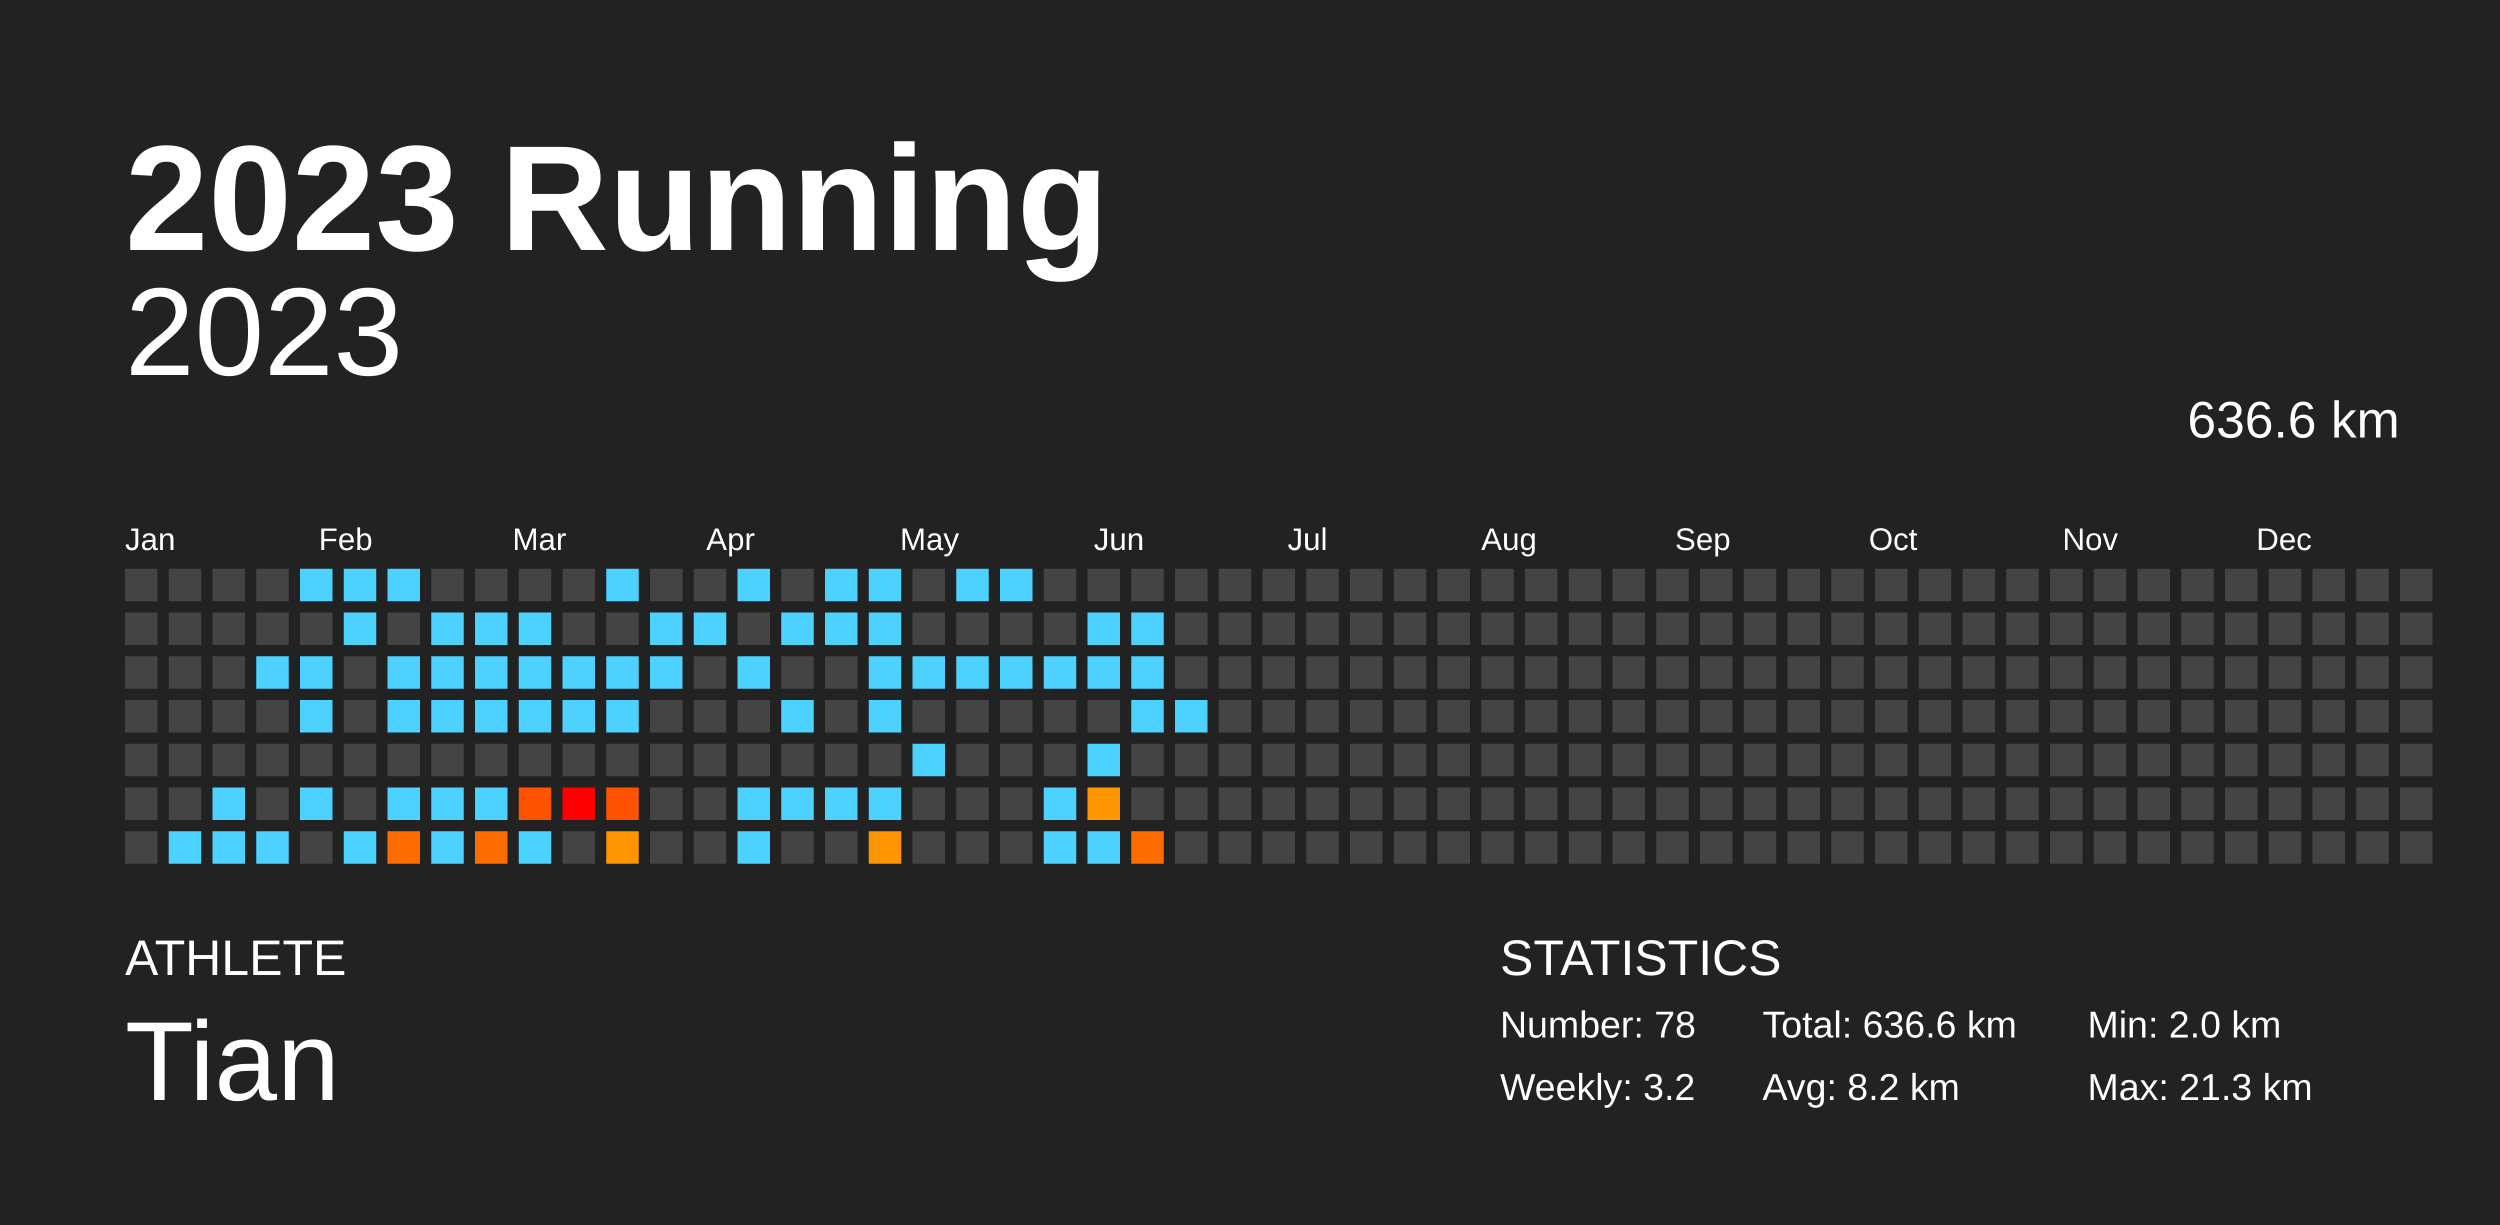
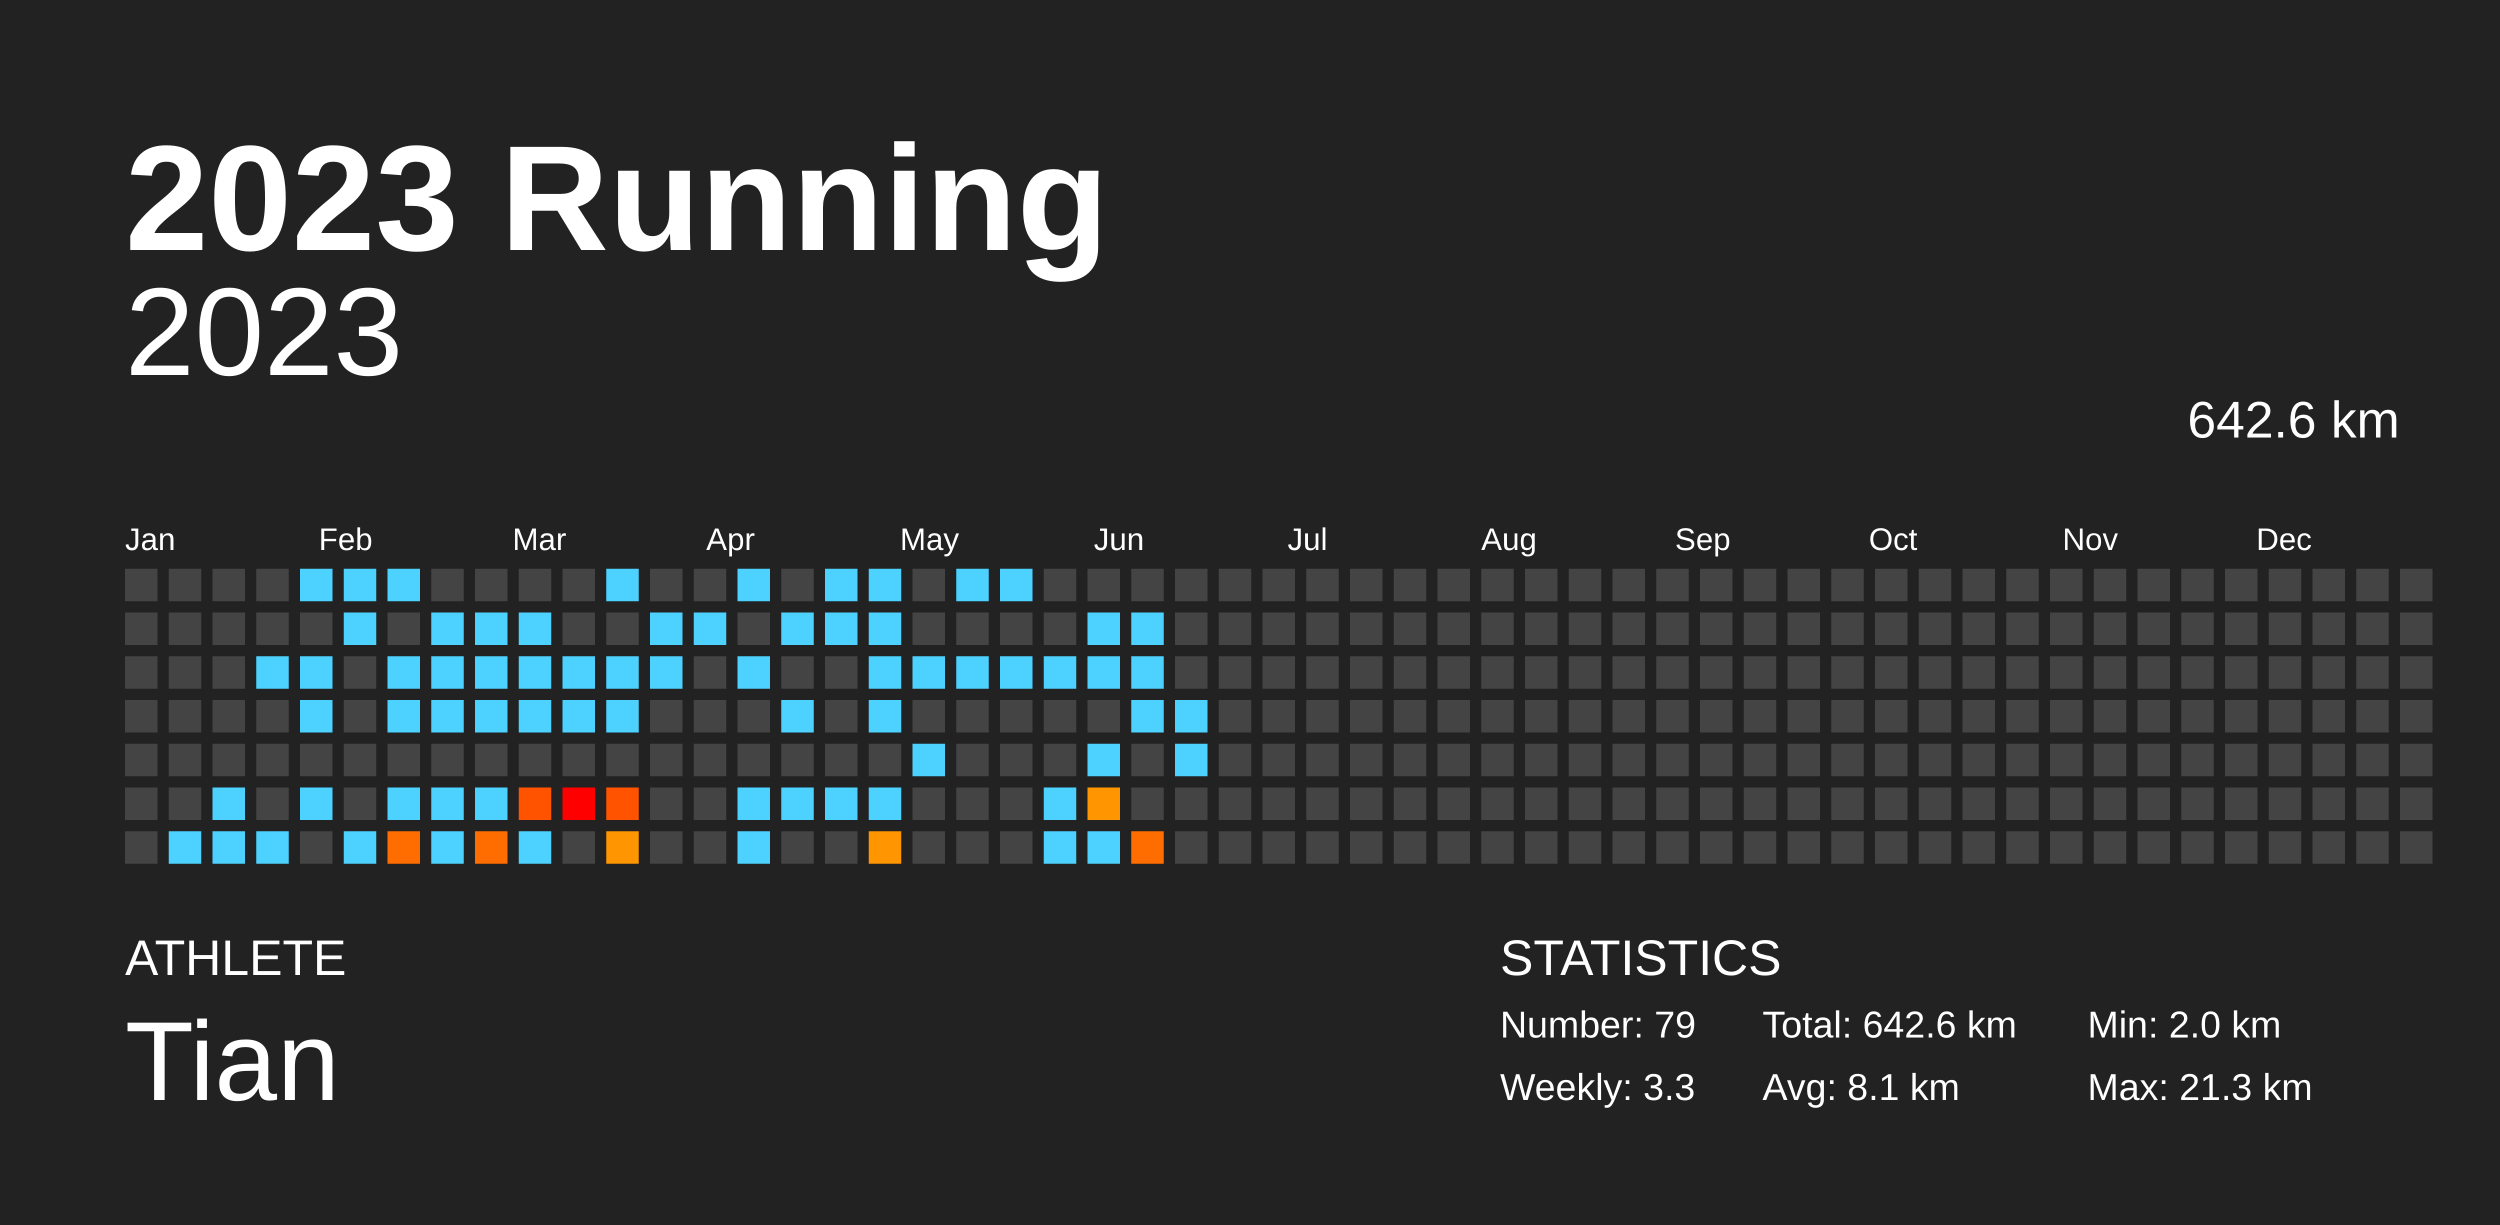
<svg xmlns="http://www.w3.org/2000/svg" baseProfile="full" height="98mm" version="1.1" viewBox="0,0,200,98" width="200mm">
  <defs />
  <rect fill="#222222" height="98" width="200" x="0" y="0" />
  <text fill="#FFFFFF" style="font-size:12px; font-family:Arial; font-weight:bold;" x="10" y="20">2023 Running</text>
  <text fill="#FFFFFF" style="font-size:4px; font-family:Arial" x="10" y="78">ATHLETE</text>
  <text fill="#FFFFFF" style="font-size:9px; font-family:Arial" x="10" y="88">Tian</text>
  <text fill="#FFFFFF" style="font-size:4px; font-family:Arial" x="120" y="78">STATISTICS</text>
-   <text fill="#FFFFFF" style="font-size:3px; font-family:Arial" x="120" y="83">Number: 78</text>
-   <text fill="#FFFFFF" style="font-size:3px; font-family:Arial" x="120" y="88">Weekly: 3.2</text>
-   <text fill="#FFFFFF" style="font-size:3px; font-family:Arial" x="141" y="83">Total: 636.6 km</text>
-   <text fill="#FFFFFF" style="font-size:3px; font-family:Arial" x="141" y="88">Avg: 8.2 km</text>
+   <text fill="#FFFFFF" style="font-size:3px; font-family:Arial" x="120" y="83">Number: 79</text>
+   <text fill="#FFFFFF" style="font-size:3px; font-family:Arial" x="120" y="88">Weekly: 3.3</text>
+   <text fill="#FFFFFF" style="font-size:3px; font-family:Arial" x="141" y="83">Total: 642.6 km</text>
+   <text fill="#FFFFFF" style="font-size:3px; font-family:Arial" x="141" y="88">Avg: 8.1 km</text>
  <text fill="#FFFFFF" style="font-size:3px; font-family:Arial" x="167" y="83">Min: 2.0 km</text>
  <text fill="#FFFFFF" style="font-size:3px; font-family:Arial" x="167" y="88">Max: 21.3 km</text>
  <text alignment-baseline="hanging" fill="#FFFFFF" style="font-size:10.0px; font-family:Arial;" x="10" y="30">2023</text>
-   <text alignment-baseline="hanging" fill="#FFFFFF" style="font-size:4.125px; font-family:Arial;" x="175" y="35">636.6 km</text>
+   <text alignment-baseline="hanging" fill="#FFFFFF" style="font-size:4.125px; font-family:Arial;" x="175" y="35">642.6 km</text>
  <text fill="#FFFFFF" style="font-size:2.5px; font-family:Arial" x="10.0" y="44">Jan</text>
  <text fill="#FFFFFF" style="font-size:2.5px; font-family:Arial" x="25.5" y="44">Feb</text>
  <text fill="#FFFFFF" style="font-size:2.5px; font-family:Arial" x="41.0" y="44">Mar</text>
  <text fill="#FFFFFF" style="font-size:2.5px; font-family:Arial" x="56.5" y="44">Apr</text>
  <text fill="#FFFFFF" style="font-size:2.5px; font-family:Arial" x="72.0" y="44">May</text>
  <text fill="#FFFFFF" style="font-size:2.5px; font-family:Arial" x="87.5" y="44">Jun</text>
  <text fill="#FFFFFF" style="font-size:2.5px; font-family:Arial" x="103.0" y="44">Jul</text>
  <text fill="#FFFFFF" style="font-size:2.5px; font-family:Arial" x="118.5" y="44">Aug</text>
  <text fill="#FFFFFF" style="font-size:2.5px; font-family:Arial" x="134.0" y="44">Sep</text>
  <text fill="#FFFFFF" style="font-size:2.5px; font-family:Arial" x="149.5" y="44">Oct</text>
  <text fill="#FFFFFF" style="font-size:2.5px; font-family:Arial" x="165.0" y="44">Nov</text>
  <text fill="#FFFFFF" style="font-size:2.5px; font-family:Arial" x="180.5" y="44">Dec</text>
  <rect fill="#444444" height="2.6" width="2.6" x="10.0" y="45.5" />
  <rect fill="#444444" height="2.6" width="2.6" x="10.0" y="49.0" />
  <rect fill="#444444" height="2.6" width="2.6" x="10.0" y="52.5" />
  <rect fill="#444444" height="2.6" width="2.6" x="10.0" y="56.0" />
  <rect fill="#444444" height="2.6" width="2.6" x="10.0" y="59.5" />
  <rect fill="#444444" height="2.6" width="2.6" x="10.0" y="63.0" />
  <rect fill="#444444" height="2.6" width="2.6" x="10.0" y="66.5" />
  <rect fill="#444444" height="2.6" width="2.6" x="13.5" y="45.5" />
  <rect fill="#444444" height="2.6" width="2.6" x="13.5" y="49.0" />
  <rect fill="#444444" height="2.6" width="2.6" x="13.5" y="52.5" />
  <rect fill="#444444" height="2.6" width="2.6" x="13.5" y="56.0" />
  <rect fill="#444444" height="2.6" width="2.6" x="13.5" y="59.5" />
  <rect fill="#444444" height="2.6" width="2.6" x="13.5" y="63.0" />
  <rect fill="#4dd2ff" height="2.6" width="2.6" x="13.5" y="66.5" />
  <rect fill="#444444" height="2.6" width="2.6" x="17.0" y="45.5" />
  <rect fill="#444444" height="2.6" width="2.6" x="17.0" y="49.0" />
  <rect fill="#444444" height="2.6" width="2.6" x="17.0" y="52.5" />
  <rect fill="#444444" height="2.6" width="2.6" x="17.0" y="56.0" />
  <rect fill="#444444" height="2.6" width="2.6" x="17.0" y="59.5" />
  <rect fill="#4dd2ff" height="2.6" width="2.6" x="17.0" y="63.0" />
  <rect fill="#4dd2ff" height="2.6" width="2.6" x="17.0" y="66.5" />
  <rect fill="#444444" height="2.6" width="2.6" x="20.5" y="45.5" />
  <rect fill="#444444" height="2.6" width="2.6" x="20.5" y="49.0" />
  <rect fill="#4dd2ff" height="2.6" width="2.6" x="20.5" y="52.5" />
  <rect fill="#444444" height="2.6" width="2.6" x="20.5" y="56.0" />
  <rect fill="#444444" height="2.6" width="2.6" x="20.5" y="59.5" />
  <rect fill="#444444" height="2.6" width="2.6" x="20.5" y="63.0" />
  <rect fill="#4dd2ff" height="2.6" width="2.6" x="20.5" y="66.5" />
  <rect fill="#4dd2ff" height="2.6" width="2.6" x="24.0" y="45.5" />
  <rect fill="#444444" height="2.6" width="2.6" x="24.0" y="49.0" />
  <rect fill="#4dd2ff" height="2.6" width="2.6" x="24.0" y="52.5" />
  <rect fill="#4dd2ff" height="2.6" width="2.6" x="24.0" y="56.0" />
  <rect fill="#444444" height="2.6" width="2.6" x="24.0" y="59.5" />
  <rect fill="#4dd2ff" height="2.6" width="2.6" x="24.0" y="63.0" />
  <rect fill="#444444" height="2.6" width="2.6" x="24.0" y="66.5" />
  <rect fill="#4dd2ff" height="2.6" width="2.6" x="27.5" y="45.5" />
  <rect fill="#4dd2ff" height="2.6" width="2.6" x="27.5" y="49.0" />
  <rect fill="#444444" height="2.6" width="2.6" x="27.5" y="52.5" />
  <rect fill="#444444" height="2.6" width="2.6" x="27.5" y="56.0" />
  <rect fill="#444444" height="2.6" width="2.6" x="27.5" y="59.5" />
  <rect fill="#444444" height="2.6" width="2.6" x="27.5" y="63.0" />
  <rect fill="#4dd2ff" height="2.6" width="2.6" x="27.5" y="66.5" />
  <rect fill="#4dd2ff" height="2.6" width="2.6" x="31.0" y="45.5" />
  <rect fill="#444444" height="2.6" width="2.6" x="31.0" y="49.0" />
  <rect fill="#4dd2ff" height="2.6" width="2.6" x="31.0" y="52.5" />
  <rect fill="#4dd2ff" height="2.6" width="2.6" x="31.0" y="56.0" />
  <rect fill="#444444" height="2.6" width="2.6" x="31.0" y="59.5" />
  <rect fill="#4dd2ff" height="2.6" width="2.6" x="31.0" y="63.0" />
  <rect fill="#ff6d00" height="2.6" width="2.6" x="31.0" y="66.5" />
  <rect fill="#444444" height="2.6" width="2.6" x="34.5" y="45.5" />
  <rect fill="#4dd2ff" height="2.6" width="2.6" x="34.5" y="49.0" />
  <rect fill="#4dd2ff" height="2.6" width="2.6" x="34.5" y="52.5" />
  <rect fill="#4dd2ff" height="2.6" width="2.6" x="34.5" y="56.0" />
  <rect fill="#444444" height="2.6" width="2.6" x="34.5" y="59.5" />
  <rect fill="#4dd2ff" height="2.6" width="2.6" x="34.5" y="63.0" />
  <rect fill="#4dd2ff" height="2.6" width="2.6" x="34.5" y="66.5" />
  <rect fill="#444444" height="2.6" width="2.6" x="38.0" y="45.5" />
  <rect fill="#4dd2ff" height="2.6" width="2.6" x="38.0" y="49.0" />
  <rect fill="#4dd2ff" height="2.6" width="2.6" x="38.0" y="52.5" />
  <rect fill="#4dd2ff" height="2.6" width="2.6" x="38.0" y="56.0" />
  <rect fill="#444444" height="2.6" width="2.6" x="38.0" y="59.5" />
  <rect fill="#4dd2ff" height="2.6" width="2.6" x="38.0" y="63.0" />
  <rect fill="#ff6d00" height="2.6" width="2.6" x="38.0" y="66.5" />
  <rect fill="#444444" height="2.6" width="2.6" x="41.5" y="45.5" />
  <rect fill="#4dd2ff" height="2.6" width="2.6" x="41.5" y="49.0" />
  <rect fill="#4dd2ff" height="2.6" width="2.6" x="41.5" y="52.5" />
  <rect fill="#4dd2ff" height="2.6" width="2.6" x="41.5" y="56.0" />
  <rect fill="#444444" height="2.6" width="2.6" x="41.5" y="59.5" />
  <rect fill="#ff5300" height="2.6" width="2.6" x="41.5" y="63.0" />
  <rect fill="#4dd2ff" height="2.6" width="2.6" x="41.5" y="66.5" />
  <rect fill="#444444" height="2.6" width="2.6" x="45.0" y="45.5" />
  <rect fill="#444444" height="2.6" width="2.6" x="45.0" y="49.0" />
  <rect fill="#4dd2ff" height="2.6" width="2.6" x="45.0" y="52.5" />
  <rect fill="#4dd2ff" height="2.6" width="2.6" x="45.0" y="56.0" />
  <rect fill="#444444" height="2.6" width="2.6" x="45.0" y="59.5" />
  <rect fill="red" height="2.6" width="2.6" x="45.0" y="63.0" />
  <rect fill="#444444" height="2.6" width="2.6" x="45.0" y="66.5" />
  <rect fill="#4dd2ff" height="2.6" width="2.6" x="48.5" y="45.5" />
  <rect fill="#444444" height="2.6" width="2.6" x="48.5" y="49.0" />
  <rect fill="#4dd2ff" height="2.6" width="2.6" x="48.5" y="52.5" />
  <rect fill="#4dd2ff" height="2.6" width="2.6" x="48.5" y="56.0" />
  <rect fill="#444444" height="2.6" width="2.6" x="48.5" y="59.5" />
  <rect fill="#ff5300" height="2.6" width="2.6" x="48.5" y="63.0" />
  <rect fill="#ff9500" height="2.6" width="2.6" x="48.5" y="66.5" />
  <rect fill="#444444" height="2.6" width="2.6" x="52.0" y="45.5" />
  <rect fill="#4dd2ff" height="2.6" width="2.6" x="52.0" y="49.0" />
  <rect fill="#4dd2ff" height="2.6" width="2.6" x="52.0" y="52.5" />
  <rect fill="#444444" height="2.6" width="2.6" x="52.0" y="56.0" />
  <rect fill="#444444" height="2.6" width="2.6" x="52.0" y="59.5" />
  <rect fill="#444444" height="2.6" width="2.6" x="52.0" y="63.0" />
  <rect fill="#444444" height="2.6" width="2.6" x="52.0" y="66.5" />
  <rect fill="#444444" height="2.6" width="2.6" x="55.5" y="45.5" />
  <rect fill="#4dd2ff" height="2.6" width="2.6" x="55.5" y="49.0" />
  <rect fill="#444444" height="2.6" width="2.6" x="55.5" y="52.5" />
  <rect fill="#444444" height="2.6" width="2.6" x="55.5" y="56.0" />
  <rect fill="#444444" height="2.6" width="2.6" x="55.5" y="59.5" />
  <rect fill="#444444" height="2.6" width="2.6" x="55.5" y="63.0" />
  <rect fill="#444444" height="2.6" width="2.6" x="55.5" y="66.5" />
  <rect fill="#4dd2ff" height="2.6" width="2.6" x="59.0" y="45.5" />
  <rect fill="#444444" height="2.6" width="2.6" x="59.0" y="49.0" />
  <rect fill="#4dd2ff" height="2.6" width="2.6" x="59.0" y="52.5" />
  <rect fill="#444444" height="2.6" width="2.6" x="59.0" y="56.0" />
  <rect fill="#444444" height="2.6" width="2.6" x="59.0" y="59.5" />
  <rect fill="#4dd2ff" height="2.6" width="2.6" x="59.0" y="63.0" />
  <rect fill="#4dd2ff" height="2.6" width="2.6" x="59.0" y="66.5" />
  <rect fill="#444444" height="2.6" width="2.6" x="62.5" y="45.5" />
  <rect fill="#4dd2ff" height="2.6" width="2.6" x="62.5" y="49.0" />
  <rect fill="#444444" height="2.6" width="2.6" x="62.5" y="52.5" />
  <rect fill="#4dd2ff" height="2.6" width="2.6" x="62.5" y="56.0" />
  <rect fill="#444444" height="2.6" width="2.6" x="62.5" y="59.5" />
  <rect fill="#4dd2ff" height="2.6" width="2.6" x="62.5" y="63.0" />
  <rect fill="#444444" height="2.6" width="2.6" x="62.5" y="66.5" />
  <rect fill="#4dd2ff" height="2.6" width="2.6" x="66.0" y="45.5" />
  <rect fill="#4dd2ff" height="2.6" width="2.6" x="66.0" y="49.0" />
  <rect fill="#444444" height="2.6" width="2.6" x="66.0" y="52.5" />
  <rect fill="#444444" height="2.6" width="2.6" x="66.0" y="56.0" />
  <rect fill="#444444" height="2.6" width="2.6" x="66.0" y="59.5" />
  <rect fill="#4dd2ff" height="2.6" width="2.6" x="66.0" y="63.0" />
  <rect fill="#444444" height="2.6" width="2.6" x="66.0" y="66.5" />
  <rect fill="#4dd2ff" height="2.6" width="2.6" x="69.5" y="45.5" />
  <rect fill="#4dd2ff" height="2.6" width="2.6" x="69.5" y="49.0" />
  <rect fill="#4dd2ff" height="2.6" width="2.6" x="69.5" y="52.5" />
  <rect fill="#4dd2ff" height="2.6" width="2.6" x="69.5" y="56.0" />
  <rect fill="#444444" height="2.6" width="2.6" x="69.5" y="59.5" />
  <rect fill="#4dd2ff" height="2.6" width="2.6" x="69.5" y="63.0" />
  <rect fill="#ff9500" height="2.6" width="2.6" x="69.5" y="66.5" />
  <rect fill="#444444" height="2.6" width="2.6" x="73.0" y="45.5" />
  <rect fill="#444444" height="2.6" width="2.6" x="73.0" y="49.0" />
  <rect fill="#4dd2ff" height="2.6" width="2.6" x="73.0" y="52.5" />
  <rect fill="#444444" height="2.6" width="2.6" x="73.0" y="56.0" />
  <rect fill="#4dd2ff" height="2.6" width="2.6" x="73.0" y="59.5" />
  <rect fill="#444444" height="2.6" width="2.6" x="73.0" y="63.0" />
  <rect fill="#444444" height="2.6" width="2.6" x="73.0" y="66.5" />
  <rect fill="#4dd2ff" height="2.6" width="2.6" x="76.5" y="45.5" />
  <rect fill="#444444" height="2.6" width="2.6" x="76.5" y="49.0" />
  <rect fill="#4dd2ff" height="2.6" width="2.6" x="76.5" y="52.5" />
  <rect fill="#444444" height="2.6" width="2.6" x="76.5" y="56.0" />
  <rect fill="#444444" height="2.6" width="2.6" x="76.5" y="59.5" />
  <rect fill="#444444" height="2.6" width="2.6" x="76.5" y="63.0" />
  <rect fill="#444444" height="2.6" width="2.6" x="76.5" y="66.5" />
  <rect fill="#4dd2ff" height="2.6" width="2.6" x="80.0" y="45.5" />
  <rect fill="#444444" height="2.6" width="2.6" x="80.0" y="49.0" />
  <rect fill="#4dd2ff" height="2.6" width="2.6" x="80.0" y="52.5" />
  <rect fill="#444444" height="2.6" width="2.6" x="80.0" y="56.0" />
  <rect fill="#444444" height="2.6" width="2.6" x="80.0" y="59.5" />
  <rect fill="#444444" height="2.6" width="2.6" x="80.0" y="63.0" />
  <rect fill="#444444" height="2.6" width="2.6" x="80.0" y="66.5" />
  <rect fill="#444444" height="2.6" width="2.6" x="83.5" y="45.5" />
  <rect fill="#444444" height="2.6" width="2.6" x="83.5" y="49.0" />
  <rect fill="#4dd2ff" height="2.6" width="2.6" x="83.5" y="52.5" />
  <rect fill="#444444" height="2.6" width="2.6" x="83.5" y="56.0" />
  <rect fill="#444444" height="2.6" width="2.6" x="83.5" y="59.5" />
  <rect fill="#4dd2ff" height="2.6" width="2.6" x="83.5" y="63.0" />
  <rect fill="#4dd2ff" height="2.6" width="2.6" x="83.5" y="66.5" />
  <rect fill="#444444" height="2.6" width="2.6" x="87.0" y="45.5" />
  <rect fill="#4dd2ff" height="2.6" width="2.6" x="87.0" y="49.0" />
  <rect fill="#4dd2ff" height="2.6" width="2.6" x="87.0" y="52.5" />
  <rect fill="#444444" height="2.6" width="2.6" x="87.0" y="56.0" />
  <rect fill="#4dd2ff" height="2.6" width="2.6" x="87.0" y="59.5" />
  <rect fill="#ff9500" height="2.6" width="2.6" x="87.0" y="63.0" />
  <rect fill="#4dd2ff" height="2.6" width="2.6" x="87.0" y="66.5" />
  <rect fill="#444444" height="2.6" width="2.6" x="90.5" y="45.5" />
  <rect fill="#4dd2ff" height="2.6" width="2.6" x="90.5" y="49.0" />
  <rect fill="#4dd2ff" height="2.6" width="2.6" x="90.5" y="52.5" />
  <rect fill="#4dd2ff" height="2.6" width="2.6" x="90.5" y="56.0" />
  <rect fill="#444444" height="2.6" width="2.6" x="90.5" y="59.5" />
  <rect fill="#444444" height="2.6" width="2.6" x="90.5" y="63.0" />
  <rect fill="#ff6d00" height="2.6" width="2.6" x="90.5" y="66.5" />
  <rect fill="#444444" height="2.6" width="2.6" x="94.0" y="45.5" />
  <rect fill="#444444" height="2.6" width="2.6" x="94.0" y="49.0" />
  <rect fill="#444444" height="2.6" width="2.6" x="94.0" y="52.5" />
  <rect fill="#4dd2ff" height="2.6" width="2.6" x="94.0" y="56.0" />
-   <rect fill="#444444" height="2.6" width="2.6" x="94.0" y="59.5" />
+   <rect fill="#4dd2ff" height="2.6" width="2.6" x="94.0" y="59.5" />
  <rect fill="#444444" height="2.6" width="2.6" x="94.0" y="63.0" />
  <rect fill="#444444" height="2.6" width="2.6" x="94.0" y="66.5" />
  <rect fill="#444444" height="2.6" width="2.6" x="97.5" y="45.5" />
  <rect fill="#444444" height="2.6" width="2.6" x="97.5" y="49.0" />
  <rect fill="#444444" height="2.6" width="2.6" x="97.5" y="52.5" />
  <rect fill="#444444" height="2.6" width="2.6" x="97.5" y="56.0" />
  <rect fill="#444444" height="2.6" width="2.6" x="97.5" y="59.5" />
  <rect fill="#444444" height="2.6" width="2.6" x="97.5" y="63.0" />
  <rect fill="#444444" height="2.6" width="2.6" x="97.5" y="66.5" />
  <rect fill="#444444" height="2.6" width="2.6" x="101.0" y="45.5" />
  <rect fill="#444444" height="2.6" width="2.6" x="101.0" y="49.0" />
  <rect fill="#444444" height="2.6" width="2.6" x="101.0" y="52.5" />
  <rect fill="#444444" height="2.6" width="2.6" x="101.0" y="56.0" />
  <rect fill="#444444" height="2.6" width="2.6" x="101.0" y="59.5" />
  <rect fill="#444444" height="2.6" width="2.6" x="101.0" y="63.0" />
  <rect fill="#444444" height="2.6" width="2.6" x="101.0" y="66.5" />
  <rect fill="#444444" height="2.6" width="2.6" x="104.5" y="45.5" />
  <rect fill="#444444" height="2.6" width="2.6" x="104.5" y="49.0" />
  <rect fill="#444444" height="2.6" width="2.6" x="104.5" y="52.5" />
  <rect fill="#444444" height="2.6" width="2.6" x="104.5" y="56.0" />
  <rect fill="#444444" height="2.6" width="2.6" x="104.5" y="59.5" />
  <rect fill="#444444" height="2.6" width="2.6" x="104.5" y="63.0" />
  <rect fill="#444444" height="2.6" width="2.6" x="104.5" y="66.5" />
  <rect fill="#444444" height="2.6" width="2.6" x="108.0" y="45.5" />
  <rect fill="#444444" height="2.6" width="2.6" x="108.0" y="49.0" />
  <rect fill="#444444" height="2.6" width="2.6" x="108.0" y="52.5" />
  <rect fill="#444444" height="2.6" width="2.6" x="108.0" y="56.0" />
  <rect fill="#444444" height="2.6" width="2.6" x="108.0" y="59.5" />
  <rect fill="#444444" height="2.6" width="2.6" x="108.0" y="63.0" />
  <rect fill="#444444" height="2.6" width="2.6" x="108.0" y="66.5" />
  <rect fill="#444444" height="2.6" width="2.6" x="111.5" y="45.5" />
  <rect fill="#444444" height="2.6" width="2.6" x="111.5" y="49.0" />
  <rect fill="#444444" height="2.6" width="2.6" x="111.5" y="52.5" />
  <rect fill="#444444" height="2.6" width="2.6" x="111.5" y="56.0" />
  <rect fill="#444444" height="2.6" width="2.6" x="111.5" y="59.5" />
  <rect fill="#444444" height="2.6" width="2.6" x="111.5" y="63.0" />
  <rect fill="#444444" height="2.6" width="2.6" x="111.5" y="66.5" />
  <rect fill="#444444" height="2.6" width="2.6" x="115.0" y="45.5" />
  <rect fill="#444444" height="2.6" width="2.6" x="115.0" y="49.0" />
  <rect fill="#444444" height="2.6" width="2.6" x="115.0" y="52.5" />
  <rect fill="#444444" height="2.6" width="2.6" x="115.0" y="56.0" />
  <rect fill="#444444" height="2.6" width="2.6" x="115.0" y="59.5" />
  <rect fill="#444444" height="2.6" width="2.6" x="115.0" y="63.0" />
  <rect fill="#444444" height="2.6" width="2.6" x="115.0" y="66.5" />
  <rect fill="#444444" height="2.6" width="2.6" x="118.5" y="45.5" />
  <rect fill="#444444" height="2.6" width="2.6" x="118.5" y="49.0" />
  <rect fill="#444444" height="2.6" width="2.6" x="118.5" y="52.5" />
  <rect fill="#444444" height="2.6" width="2.6" x="118.5" y="56.0" />
  <rect fill="#444444" height="2.6" width="2.6" x="118.5" y="59.5" />
  <rect fill="#444444" height="2.6" width="2.6" x="118.5" y="63.0" />
  <rect fill="#444444" height="2.6" width="2.6" x="118.5" y="66.5" />
  <rect fill="#444444" height="2.6" width="2.6" x="122.0" y="45.5" />
  <rect fill="#444444" height="2.6" width="2.6" x="122.0" y="49.0" />
  <rect fill="#444444" height="2.6" width="2.6" x="122.0" y="52.5" />
  <rect fill="#444444" height="2.6" width="2.6" x="122.0" y="56.0" />
  <rect fill="#444444" height="2.6" width="2.6" x="122.0" y="59.5" />
  <rect fill="#444444" height="2.6" width="2.6" x="122.0" y="63.0" />
  <rect fill="#444444" height="2.6" width="2.6" x="122.0" y="66.5" />
  <rect fill="#444444" height="2.6" width="2.6" x="125.5" y="45.5" />
  <rect fill="#444444" height="2.6" width="2.6" x="125.5" y="49.0" />
  <rect fill="#444444" height="2.6" width="2.6" x="125.5" y="52.5" />
  <rect fill="#444444" height="2.6" width="2.6" x="125.5" y="56.0" />
  <rect fill="#444444" height="2.6" width="2.6" x="125.5" y="59.5" />
  <rect fill="#444444" height="2.6" width="2.6" x="125.5" y="63.0" />
  <rect fill="#444444" height="2.6" width="2.6" x="125.5" y="66.5" />
  <rect fill="#444444" height="2.6" width="2.6" x="129.0" y="45.5" />
  <rect fill="#444444" height="2.6" width="2.6" x="129.0" y="49.0" />
  <rect fill="#444444" height="2.6" width="2.6" x="129.0" y="52.5" />
  <rect fill="#444444" height="2.6" width="2.6" x="129.0" y="56.0" />
  <rect fill="#444444" height="2.6" width="2.6" x="129.0" y="59.5" />
  <rect fill="#444444" height="2.6" width="2.6" x="129.0" y="63.0" />
  <rect fill="#444444" height="2.6" width="2.6" x="129.0" y="66.5" />
  <rect fill="#444444" height="2.6" width="2.6" x="132.5" y="45.5" />
  <rect fill="#444444" height="2.6" width="2.6" x="132.5" y="49.0" />
  <rect fill="#444444" height="2.6" width="2.6" x="132.5" y="52.5" />
  <rect fill="#444444" height="2.6" width="2.6" x="132.5" y="56.0" />
  <rect fill="#444444" height="2.6" width="2.6" x="132.5" y="59.5" />
  <rect fill="#444444" height="2.6" width="2.6" x="132.5" y="63.0" />
  <rect fill="#444444" height="2.6" width="2.6" x="132.5" y="66.5" />
  <rect fill="#444444" height="2.6" width="2.6" x="136.0" y="45.5" />
  <rect fill="#444444" height="2.6" width="2.6" x="136.0" y="49.0" />
  <rect fill="#444444" height="2.6" width="2.6" x="136.0" y="52.5" />
  <rect fill="#444444" height="2.6" width="2.6" x="136.0" y="56.0" />
  <rect fill="#444444" height="2.6" width="2.6" x="136.0" y="59.5" />
  <rect fill="#444444" height="2.6" width="2.6" x="136.0" y="63.0" />
  <rect fill="#444444" height="2.6" width="2.6" x="136.0" y="66.5" />
  <rect fill="#444444" height="2.6" width="2.6" x="139.5" y="45.5" />
  <rect fill="#444444" height="2.6" width="2.6" x="139.5" y="49.0" />
  <rect fill="#444444" height="2.6" width="2.6" x="139.5" y="52.5" />
  <rect fill="#444444" height="2.6" width="2.6" x="139.5" y="56.0" />
  <rect fill="#444444" height="2.6" width="2.6" x="139.5" y="59.5" />
  <rect fill="#444444" height="2.6" width="2.6" x="139.5" y="63.0" />
  <rect fill="#444444" height="2.6" width="2.6" x="139.5" y="66.5" />
  <rect fill="#444444" height="2.6" width="2.6" x="143.0" y="45.5" />
  <rect fill="#444444" height="2.6" width="2.6" x="143.0" y="49.0" />
  <rect fill="#444444" height="2.6" width="2.6" x="143.0" y="52.5" />
  <rect fill="#444444" height="2.6" width="2.6" x="143.0" y="56.0" />
  <rect fill="#444444" height="2.6" width="2.6" x="143.0" y="59.5" />
  <rect fill="#444444" height="2.6" width="2.6" x="143.0" y="63.0" />
  <rect fill="#444444" height="2.6" width="2.6" x="143.0" y="66.5" />
  <rect fill="#444444" height="2.6" width="2.6" x="146.5" y="45.5" />
  <rect fill="#444444" height="2.6" width="2.6" x="146.5" y="49.0" />
  <rect fill="#444444" height="2.6" width="2.6" x="146.5" y="52.5" />
  <rect fill="#444444" height="2.6" width="2.6" x="146.5" y="56.0" />
  <rect fill="#444444" height="2.6" width="2.6" x="146.5" y="59.5" />
  <rect fill="#444444" height="2.6" width="2.6" x="146.5" y="63.0" />
  <rect fill="#444444" height="2.6" width="2.6" x="146.5" y="66.5" />
  <rect fill="#444444" height="2.6" width="2.6" x="150.0" y="45.5" />
  <rect fill="#444444" height="2.6" width="2.6" x="150.0" y="49.0" />
  <rect fill="#444444" height="2.6" width="2.6" x="150.0" y="52.5" />
  <rect fill="#444444" height="2.6" width="2.6" x="150.0" y="56.0" />
  <rect fill="#444444" height="2.6" width="2.6" x="150.0" y="59.5" />
  <rect fill="#444444" height="2.6" width="2.6" x="150.0" y="63.0" />
  <rect fill="#444444" height="2.6" width="2.6" x="150.0" y="66.5" />
  <rect fill="#444444" height="2.6" width="2.6" x="153.5" y="45.5" />
  <rect fill="#444444" height="2.6" width="2.6" x="153.5" y="49.0" />
  <rect fill="#444444" height="2.6" width="2.6" x="153.5" y="52.5" />
  <rect fill="#444444" height="2.6" width="2.6" x="153.5" y="56.0" />
  <rect fill="#444444" height="2.6" width="2.6" x="153.5" y="59.5" />
  <rect fill="#444444" height="2.6" width="2.6" x="153.5" y="63.0" />
  <rect fill="#444444" height="2.6" width="2.6" x="153.5" y="66.5" />
  <rect fill="#444444" height="2.6" width="2.6" x="157.0" y="45.5" />
  <rect fill="#444444" height="2.6" width="2.6" x="157.0" y="49.0" />
  <rect fill="#444444" height="2.6" width="2.6" x="157.0" y="52.5" />
  <rect fill="#444444" height="2.6" width="2.6" x="157.0" y="56.0" />
  <rect fill="#444444" height="2.6" width="2.6" x="157.0" y="59.5" />
  <rect fill="#444444" height="2.6" width="2.6" x="157.0" y="63.0" />
  <rect fill="#444444" height="2.6" width="2.6" x="157.0" y="66.5" />
  <rect fill="#444444" height="2.6" width="2.6" x="160.5" y="45.5" />
  <rect fill="#444444" height="2.6" width="2.6" x="160.5" y="49.0" />
  <rect fill="#444444" height="2.6" width="2.6" x="160.5" y="52.5" />
  <rect fill="#444444" height="2.6" width="2.6" x="160.5" y="56.0" />
  <rect fill="#444444" height="2.6" width="2.6" x="160.5" y="59.5" />
  <rect fill="#444444" height="2.6" width="2.6" x="160.5" y="63.0" />
  <rect fill="#444444" height="2.6" width="2.6" x="160.5" y="66.5" />
  <rect fill="#444444" height="2.6" width="2.6" x="164.0" y="45.5" />
  <rect fill="#444444" height="2.6" width="2.6" x="164.0" y="49.0" />
  <rect fill="#444444" height="2.6" width="2.6" x="164.0" y="52.5" />
  <rect fill="#444444" height="2.6" width="2.6" x="164.0" y="56.0" />
  <rect fill="#444444" height="2.6" width="2.6" x="164.0" y="59.5" />
  <rect fill="#444444" height="2.6" width="2.6" x="164.0" y="63.0" />
  <rect fill="#444444" height="2.6" width="2.6" x="164.0" y="66.5" />
  <rect fill="#444444" height="2.6" width="2.6" x="167.5" y="45.5" />
  <rect fill="#444444" height="2.6" width="2.6" x="167.5" y="49.0" />
  <rect fill="#444444" height="2.6" width="2.6" x="167.5" y="52.5" />
  <rect fill="#444444" height="2.6" width="2.6" x="167.5" y="56.0" />
  <rect fill="#444444" height="2.6" width="2.6" x="167.5" y="59.5" />
  <rect fill="#444444" height="2.6" width="2.6" x="167.5" y="63.0" />
  <rect fill="#444444" height="2.6" width="2.6" x="167.5" y="66.5" />
  <rect fill="#444444" height="2.6" width="2.6" x="171.0" y="45.5" />
  <rect fill="#444444" height="2.6" width="2.6" x="171.0" y="49.0" />
  <rect fill="#444444" height="2.6" width="2.6" x="171.0" y="52.5" />
  <rect fill="#444444" height="2.6" width="2.6" x="171.0" y="56.0" />
  <rect fill="#444444" height="2.6" width="2.6" x="171.0" y="59.5" />
  <rect fill="#444444" height="2.6" width="2.6" x="171.0" y="63.0" />
  <rect fill="#444444" height="2.6" width="2.6" x="171.0" y="66.5" />
  <rect fill="#444444" height="2.6" width="2.6" x="174.5" y="45.5" />
  <rect fill="#444444" height="2.6" width="2.6" x="174.5" y="49.0" />
  <rect fill="#444444" height="2.6" width="2.6" x="174.5" y="52.5" />
  <rect fill="#444444" height="2.6" width="2.6" x="174.5" y="56.0" />
  <rect fill="#444444" height="2.6" width="2.6" x="174.5" y="59.5" />
  <rect fill="#444444" height="2.6" width="2.6" x="174.5" y="63.0" />
  <rect fill="#444444" height="2.6" width="2.6" x="174.5" y="66.5" />
  <rect fill="#444444" height="2.6" width="2.6" x="178.0" y="45.5" />
  <rect fill="#444444" height="2.6" width="2.6" x="178.0" y="49.0" />
  <rect fill="#444444" height="2.6" width="2.6" x="178.0" y="52.5" />
  <rect fill="#444444" height="2.6" width="2.6" x="178.0" y="56.0" />
  <rect fill="#444444" height="2.6" width="2.6" x="178.0" y="59.5" />
  <rect fill="#444444" height="2.6" width="2.6" x="178.0" y="63.0" />
  <rect fill="#444444" height="2.6" width="2.6" x="178.0" y="66.5" />
  <rect fill="#444444" height="2.6" width="2.6" x="181.5" y="45.5" />
  <rect fill="#444444" height="2.6" width="2.6" x="181.5" y="49.0" />
  <rect fill="#444444" height="2.6" width="2.6" x="181.5" y="52.5" />
  <rect fill="#444444" height="2.6" width="2.6" x="181.5" y="56.0" />
  <rect fill="#444444" height="2.6" width="2.6" x="181.5" y="59.5" />
  <rect fill="#444444" height="2.6" width="2.6" x="181.5" y="63.0" />
  <rect fill="#444444" height="2.6" width="2.6" x="181.5" y="66.5" />
  <rect fill="#444444" height="2.6" width="2.6" x="185.0" y="45.5" />
  <rect fill="#444444" height="2.6" width="2.6" x="185.0" y="49.0" />
  <rect fill="#444444" height="2.6" width="2.6" x="185.0" y="52.5" />
  <rect fill="#444444" height="2.6" width="2.6" x="185.0" y="56.0" />
  <rect fill="#444444" height="2.6" width="2.6" x="185.0" y="59.5" />
  <rect fill="#444444" height="2.6" width="2.6" x="185.0" y="63.0" />
  <rect fill="#444444" height="2.6" width="2.6" x="185.0" y="66.5" />
  <rect fill="#444444" height="2.6" width="2.6" x="188.5" y="45.5" />
  <rect fill="#444444" height="2.6" width="2.6" x="188.5" y="49.0" />
  <rect fill="#444444" height="2.6" width="2.6" x="188.5" y="52.5" />
  <rect fill="#444444" height="2.6" width="2.6" x="188.5" y="56.0" />
  <rect fill="#444444" height="2.6" width="2.6" x="188.5" y="59.5" />
  <rect fill="#444444" height="2.6" width="2.6" x="188.5" y="63.0" />
  <rect fill="#444444" height="2.6" width="2.6" x="188.5" y="66.5" />
  <rect fill="#444444" height="2.6" width="2.6" x="192.0" y="45.5" />
  <rect fill="#444444" height="2.6" width="2.6" x="192.0" y="49.0" />
  <rect fill="#444444" height="2.6" width="2.6" x="192.0" y="52.5" />
  <rect fill="#444444" height="2.6" width="2.6" x="192.0" y="56.0" />
  <rect fill="#444444" height="2.6" width="2.6" x="192.0" y="59.5" />
  <rect fill="#444444" height="2.6" width="2.6" x="192.0" y="63.0" />
  <rect fill="#444444" height="2.6" width="2.6" x="192.0" y="66.5" />
</svg>
